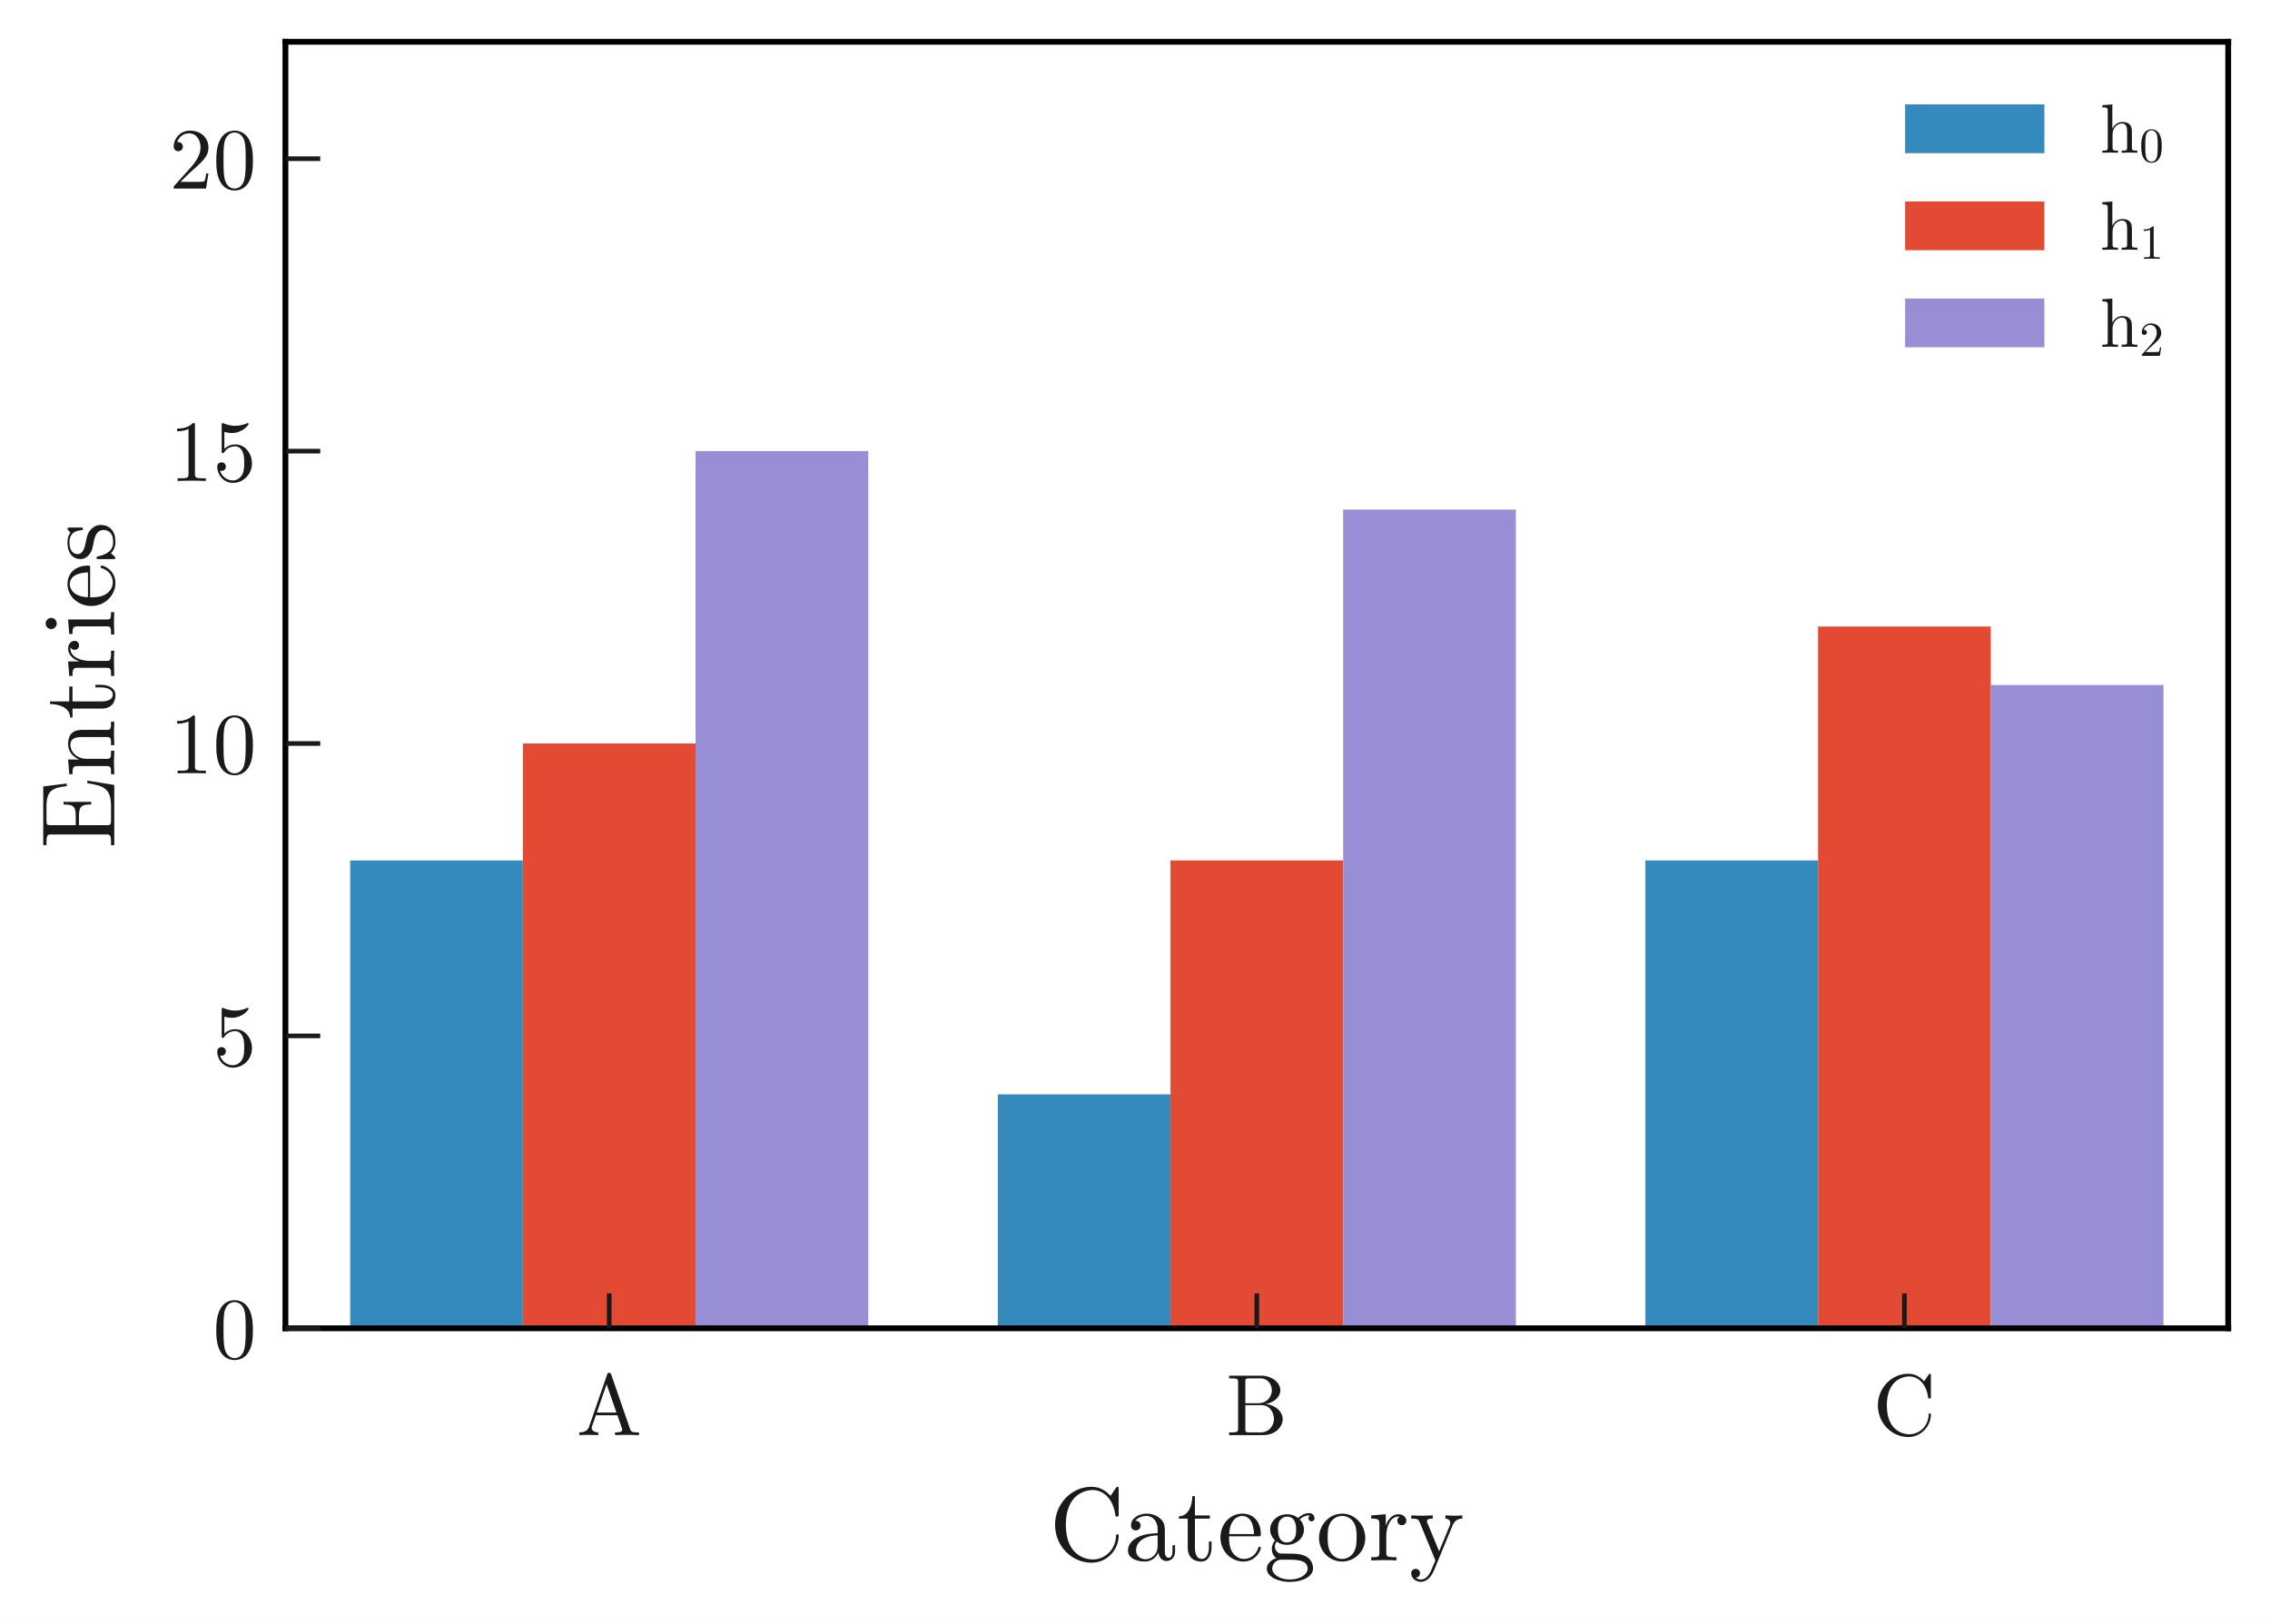
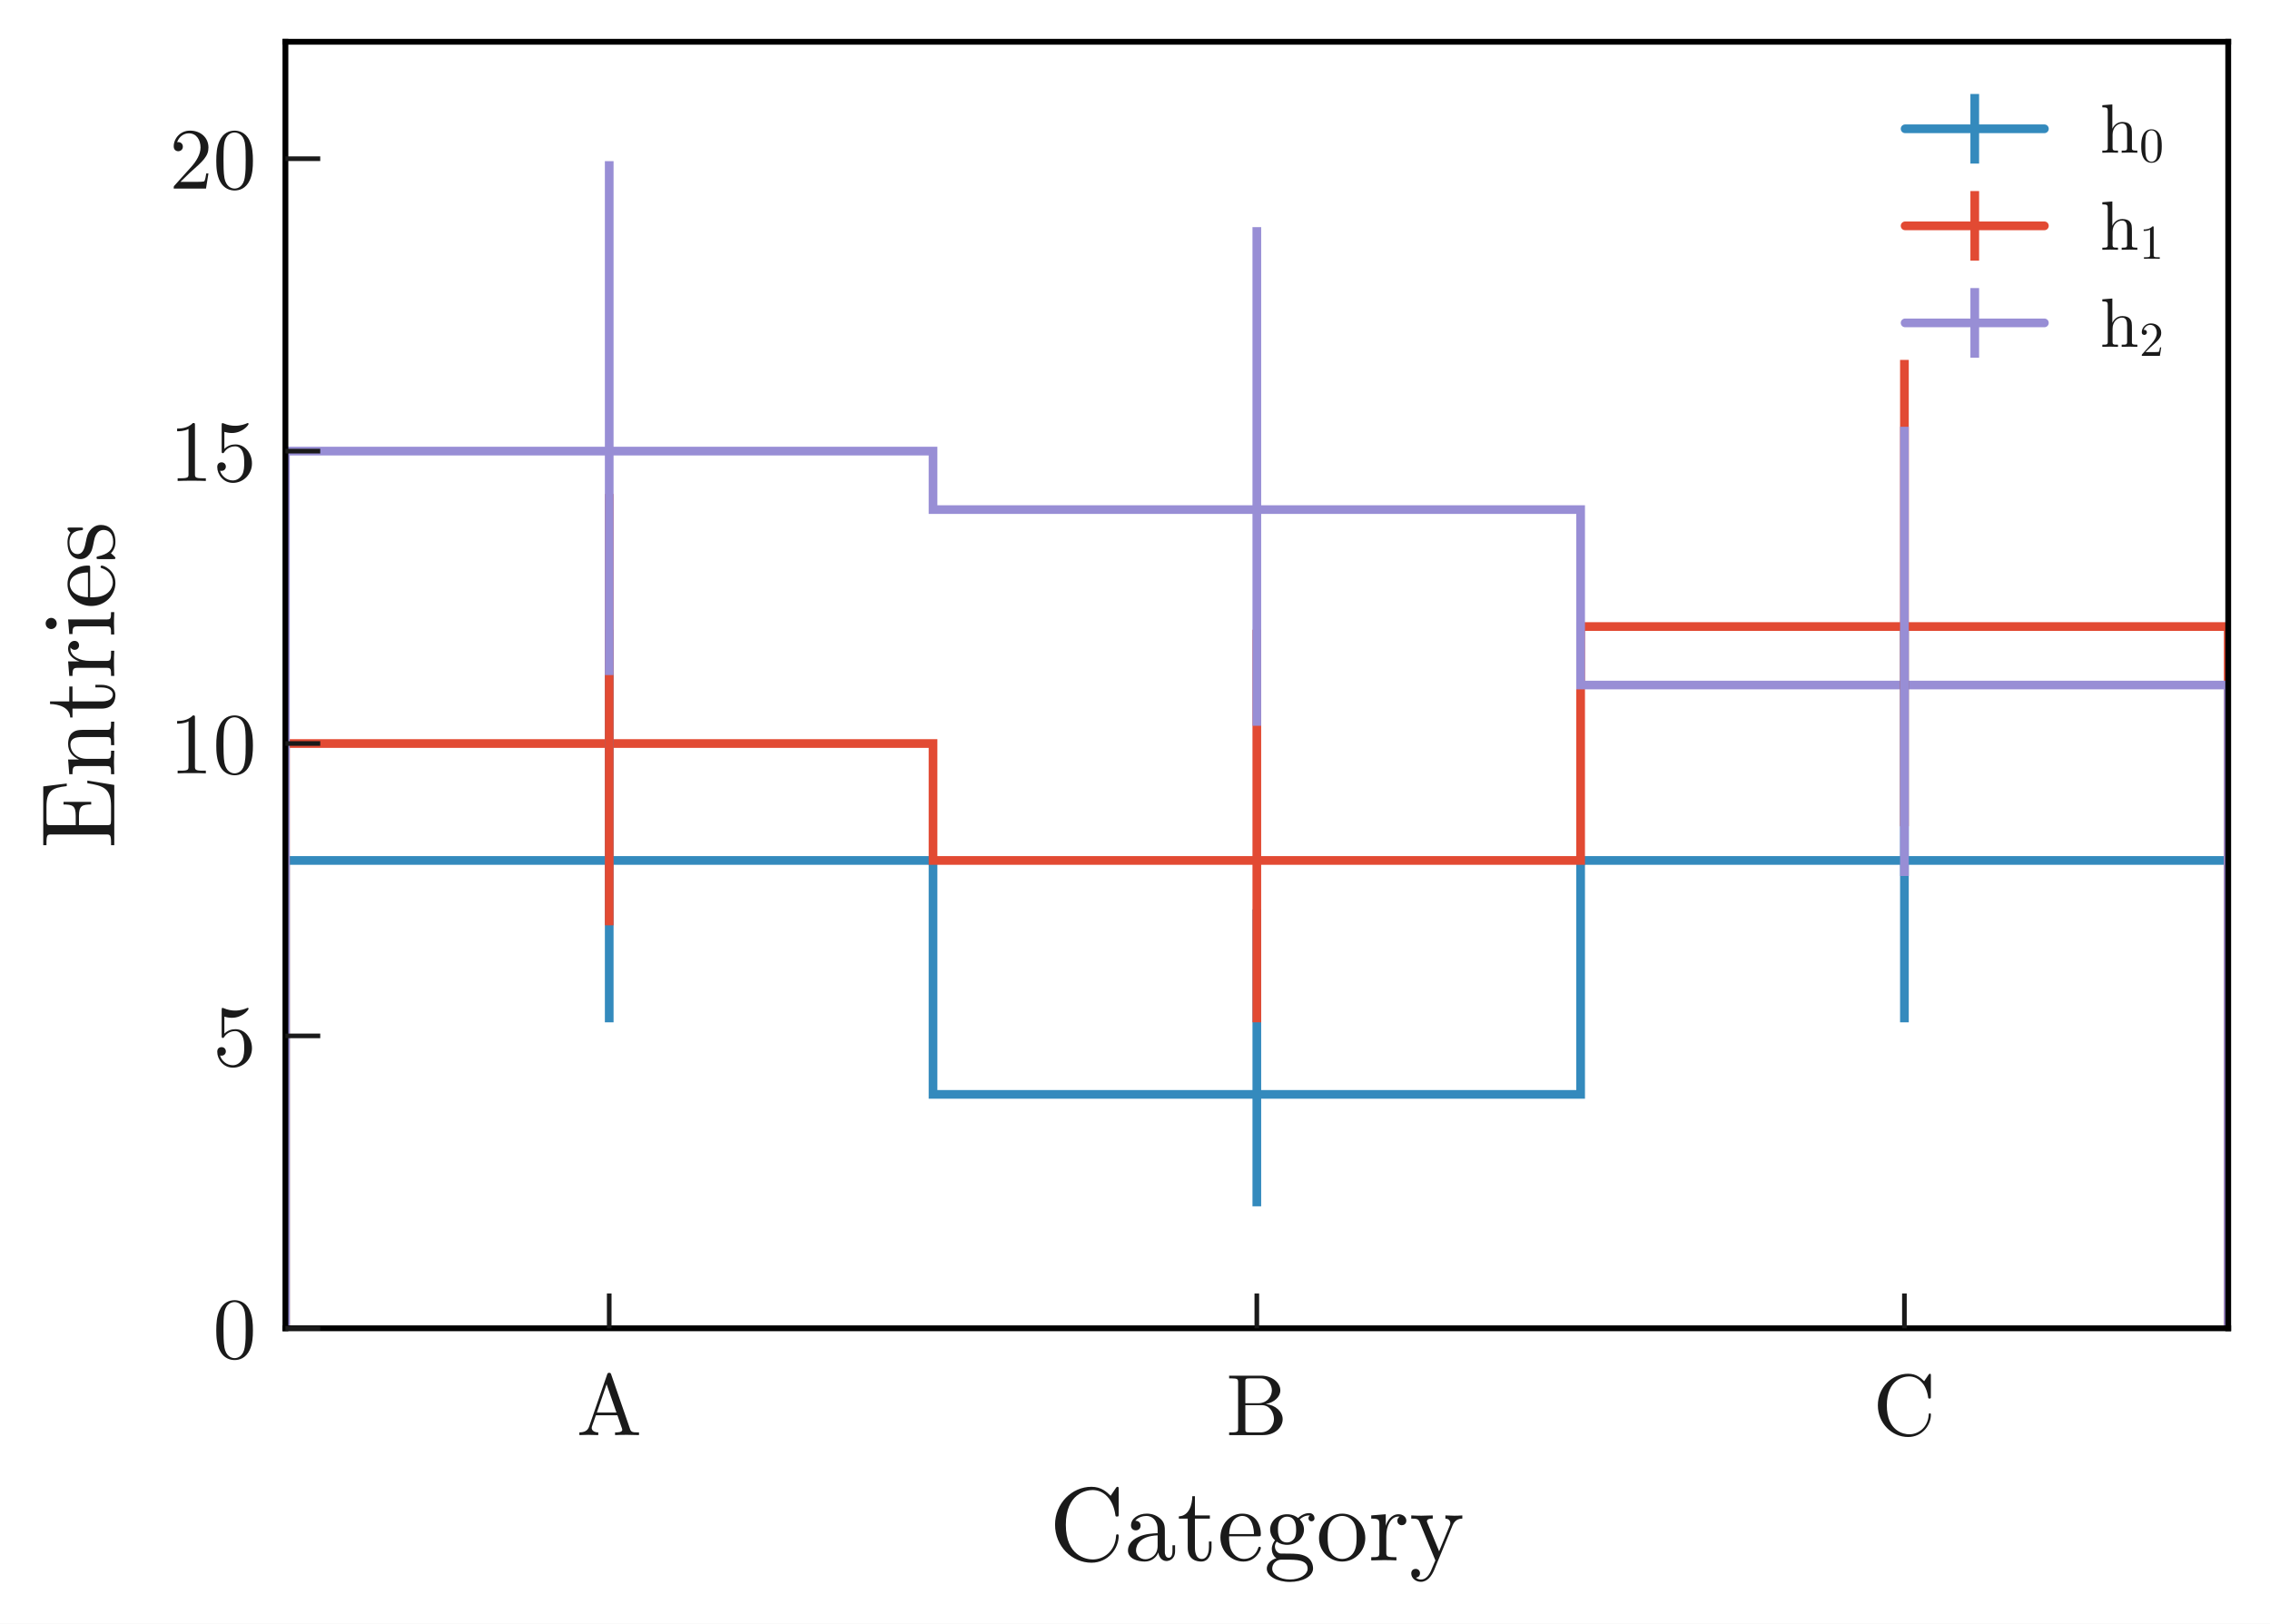
<svg xmlns="http://www.w3.org/2000/svg" xmlns:xlink="http://www.w3.org/1999/xlink" width="391.186pt" height="279.879pt" viewBox="0 0 391.186 279.879" version="1.1">
  <defs>
    <style type="text/css">*{stroke-linejoin: round; stroke-linecap: butt}</style>
  </defs>
  <g id="figure_1">
    <g id="patch_1">
      <path d="M 0 279.879  L 391.186 279.879  L 391.186 0  L 0 0  z " style="fill: #ffffff" />
    </g>
    <g id="axes_1">
      <g id="patch_2">
        <path d="M 49.186 228.96  L 383.986 228.96  L 383.986 7.2  L 49.186 7.2  z " style="fill: #ffffff" />
      </g>
      <g id="patch_3">
-         <path d="M 60.346 228.96  L 90.106 228.96  L 90.106 148.32  L 60.346 148.32  z " clip-path="url(#pe55f541f38)" style="fill: #348abd" />
+         <path d="M 49.186 228.96  L 49.186 148.32  L 160.786 148.32  L 160.786 188.64  L 272.386 188.64  L 272.386 148.32  L 383.986 148.32  L 383.986 228.96  " clip-path="url(#pe55f541f38)" style="fill: none; stroke: #348abd; stroke-width: 1.5; stroke-linejoin: miter" />
      </g>
      <g id="patch_4">
-         <path d="M 171.946 228.96  L 201.706 228.96  L 201.706 188.64  L 171.946 188.64  z " clip-path="url(#pe55f541f38)" style="fill: #348abd" />
+         <path d="M 49.186 228.96  L 49.186 128.16  L 160.786 128.16  L 160.786 148.32  L 272.386 148.32  L 272.386 108  L 383.986 108  L 383.986 228.96  " clip-path="url(#pe55f541f38)" style="fill: none; stroke: #e24a33; stroke-width: 1.5; stroke-linejoin: miter" />
      </g>
      <g id="patch_5">
-         <path d="M 283.546 228.96  L 313.306 228.96  L 313.306 148.32  L 283.546 148.32  z " clip-path="url(#pe55f541f38)" style="fill: #348abd" />
-       </g>
+         <path d="M 49.186 228.96  L 49.186 77.76  L 160.786 77.76  L 160.786 87.84  L 272.386 87.84  L 272.386 118.08  L 383.986 118.08  L 383.986 228.96  " clip-path="url(#pe55f541f38)" style="fill: none; stroke: #988ed5; stroke-width: 1.5; stroke-linejoin: miter" />
+       </g>
+       <g id="LineCollection_1">
+         <path d="M 104.986 176.225  L 104.986 108.553  " clip-path="url(#pe55f541f38)" style="fill: none; stroke: #348abd; stroke-width: 1.5" />
+         <path d="M 216.586 207.937  L 216.586 156.759  " clip-path="url(#pe55f541f38)" style="fill: none; stroke: #348abd; stroke-width: 1.5" />
+         <path d="M 328.186 176.225  L 328.186 108.553  " clip-path="url(#pe55f541f38)" style="fill: none; stroke: #348abd; stroke-width: 1.5" />
+       </g>
+       <g id="LineCollection_2" />
+       <g id="LineCollection_3">
+         <path d="M 104.986 159.496  L 104.986 85.149  " clip-path="url(#pe55f541f38)" style="fill: none; stroke: #e24a33; stroke-width: 1.5" />
+         <path d="M 216.586 176.225  L 216.586 108.553  " clip-path="url(#pe55f541f38)" style="fill: none; stroke: #e24a33; stroke-width: 1.5" />
+         <path d="M 328.186 142.426  L 328.186 62.037  " clip-path="url(#pe55f541f38)" style="fill: none; stroke: #e24a33; stroke-width: 1.5" />
+       </g>
+       <g id="LineCollection_4" />
+       <g id="LineCollection_5">
+         <path d="M 104.986 116.36  L 104.986 27.776  " clip-path="url(#pe55f541f38)" style="fill: none; stroke: #988ed5; stroke-width: 1.5" />
+         <path d="M 216.586 125.101  L 216.586 39.15  " clip-path="url(#pe55f541f38)" style="fill: none; stroke: #988ed5; stroke-width: 1.5" />
+         <path d="M 328.186 150.997  L 328.186 73.561  " clip-path="url(#pe55f541f38)" style="fill: none; stroke: #988ed5; stroke-width: 1.5" />
+       </g>
+       <g id="LineCollection_6" />
+       <g id="line2d_1" />
+       <g id="line2d_2" />
+       <g id="line2d_3" />
+       <g id="line2d_4" />
+       <g id="line2d_5" />
+       <g id="line2d_6" />
      <g id="patch_6">
-         <path d="M 90.106 228.96  L 119.866 228.96  L 119.866 128.16  L 90.106 128.16  z " clip-path="url(#pe55f541f38)" style="fill: #e24a33" />
+         <path d="M 49.186 228.96  L 49.186 7.2  " style="fill: none; stroke: #000000; stroke-linejoin: miter; stroke-linecap: square" />
      </g>
      <g id="patch_7">
-         <path d="M 201.706 228.96  L 231.466 228.96  L 231.466 148.32  L 201.706 148.32  z " clip-path="url(#pe55f541f38)" style="fill: #e24a33" />
+         <path d="M 383.986 228.96  L 383.986 7.2  " style="fill: none; stroke: #000000; stroke-linejoin: miter; stroke-linecap: square" />
      </g>
      <g id="patch_8">
-         <path d="M 313.306 228.96  L 343.066 228.96  L 343.066 108  L 313.306 108  z " clip-path="url(#pe55f541f38)" style="fill: #e24a33" />
+         <path d="M 49.186 228.96  L 383.986 228.96  " style="fill: none; stroke: #000000; stroke-linejoin: miter; stroke-linecap: square" />
      </g>
      <g id="patch_9">
-         <path d="M 119.866 228.96  L 149.626 228.96  L 149.626 77.76  L 119.866 77.76  z " clip-path="url(#pe55f541f38)" style="fill: #988ed5" />
-       </g>
-       <g id="patch_10">
-         <path d="M 231.466 228.96  L 261.226 228.96  L 261.226 87.84  L 231.466 87.84  z " clip-path="url(#pe55f541f38)" style="fill: #988ed5" />
-       </g>
-       <g id="patch_11">
-         <path d="M 343.066 228.96  L 372.826 228.96  L 372.826 118.08  L 343.066 118.08  z " clip-path="url(#pe55f541f38)" style="fill: #988ed5" />
-       </g>
-       <g id="patch_12">
-         <path d="M 49.186 228.96  L 49.186 7.2  " style="fill: none; stroke: #000000; stroke-linejoin: miter; stroke-linecap: square" />
-       </g>
-       <g id="patch_13">
-         <path d="M 383.986 228.96  L 383.986 7.2  " style="fill: none; stroke: #000000; stroke-linejoin: miter; stroke-linecap: square" />
-       </g>
-       <g id="patch_14">
-         <path d="M 49.186 228.96  L 383.986 228.96  " style="fill: none; stroke: #000000; stroke-linejoin: miter; stroke-linecap: square" />
-       </g>
-       <g id="patch_15">
        <path d="M 49.186 7.2  L 383.986 7.2  " style="fill: none; stroke: #000000; stroke-linejoin: miter; stroke-linecap: square" />
      </g>
      <g id="matplotlib.axis_1">
        <g id="xtick_1">
-           <g id="line2d_1">
+           <g id="line2d_7">
            <defs>
              <path id="m8dec1b3d1d" d="M 0 0  L 0 -6  " style="stroke: #1a1a1a; stroke-width: 0.8" />
            </defs>
            <g>
              <use xlink:href="#m8dec1b3d1d" x="104.986" y="228.96" style="fill: #1a1a1a; stroke: #1a1a1a; stroke-width: 0.8" />
            </g>
          </g>
          <g id="text_1">
            <g style="fill: #1a1a1a" transform="translate(99.36125 247.3709) scale(0.15 -0.15)">
              <defs>
                <path id="LatinModernMath-Regular-41" d="M 4589 0  L 4589 198  L 4474 198  C 4090 198 4000 243 3930 454  L 2547 4454  C 2515 4538 2502 4582 2400 4582  C 2298 4582 2278 4544 2246 4454  L 922 627  C 806 301 550 205 205 198  L 205 0  L 858 19  L 1594 0  L 1594 198  C 1274 198 1114 358 1114 525  C 1114 544 1120 608 1126 621  L 1421 1459  L 3002 1459  L 3341 480  C 3347 454 3360 416 3360 390  C 3360 198 3002 198 2829 198  L 2829 0  C 3059 19 3507 19 3750 19  L 4589 0  z M 2931 1658  L 1491 1658  L 2208 3738  L 2931 1658  z " transform="scale(0.015625)" />
              </defs>
              <use xlink:href="#LatinModernMath-Regular-41" />
            </g>
          </g>
        </g>
        <g id="xtick_2">
-           <g id="line2d_2">
+           <g id="line2d_8">
            <g>
              <use xlink:href="#m8dec1b3d1d" x="216.586" y="228.96" style="fill: #1a1a1a; stroke: #1a1a1a; stroke-width: 0.8" />
            </g>
          </g>
          <g id="text_2">
            <g style="fill: #1a1a1a" transform="translate(211.2765 247.3709) scale(0.15 -0.15)">
              <defs>
                <path id="LatinModernMath-Regular-42" d="M 4166 1171  C 4166 1728 3642 2208 2931 2285  C 3552 2406 3994 2816 3994 3290  C 3994 3846 3405 4371 2573 4371  L 230 4371  L 230 4173  L 384 4173  C 877 4173 890 4102 890 3872  L 890 499  C 890 269 877 198 384 198  L 230 198  L 230 0  L 2739 0  C 3590 0 4166 570 4166 1171  z M 3373 3290  C 3373 2880 3059 2342 2349 2342  L 1421 2342  L 1421 3917  C 1421 4128 1434 4173 1734 4173  L 2528 4173  C 3149 4173 3373 3629 3373 3290  z M 3526 1178  C 3526 723 3194 198 2534 198  L 1734 198  C 1434 198 1421 243 1421 454  L 1421 2202  L 2624 2202  C 3258 2202 3526 1606 3526 1178  z " transform="scale(0.015625)" />
              </defs>
              <use xlink:href="#LatinModernMath-Regular-42" />
            </g>
          </g>
        </g>
        <g id="xtick_3">
-           <g id="line2d_3">
+           <g id="line2d_9">
            <g>
              <use xlink:href="#m8dec1b3d1d" x="328.186" y="228.96" style="fill: #1a1a1a; stroke: #1a1a1a; stroke-width: 0.8" />
            </g>
          </g>
          <g id="text_3">
            <g style="fill: #1a1a1a" transform="translate(322.771 247.3709) scale(0.15 -0.15)">
              <defs>
                <path id="LatinModernMath-Regular-43" d="M 4256 1491  C 4256 1555 4256 1600 4173 1600  C 4102 1600 4102 1562 4096 1498  C 4045 582 3360 58 2662 58  C 2272 58 1018 275 1018 2182  C 1018 4096 2266 4314 2656 4314  C 3354 4314 3923 3731 4051 2797  C 4064 2707 4064 2688 4154 2688  C 4256 2688 4256 2707 4256 2842  L 4256 4358  C 4256 4467 4256 4512 4186 4512  C 4160 4512 4134 4512 4083 4435  L 3763 3962  C 3526 4192 3200 4512 2586 4512  C 1389 4512 358 3494 358 2189  C 358 864 1395 -141 2586 -141  C 3629 -141 4256 749 4256 1491  z " transform="scale(0.015625)" />
              </defs>
              <use xlink:href="#LatinModernMath-Regular-43" />
            </g>
          </g>
        </g>
        <g id="text_4">
          <g style="fill: #1a1a1a" transform="translate(180.8098 268.9719) scale(0.18 -0.18)">
            <defs>
              <path id="LatinModernMath-Regular-61" d="M 3091 570  L 3091 928  L 2931 928  L 2931 570  C 2931 198 2771 160 2701 160  C 2490 160 2464 448 2464 480  L 2464 1760  C 2464 2029 2464 2278 2234 2515  C 1984 2765 1664 2867 1357 2867  C 832 2867 390 2566 390 2144  C 390 1952 518 1843 685 1843  C 864 1843 979 1971 979 2138  C 979 2214 947 2426 653 2432  C 826 2656 1139 2726 1344 2726  C 1658 2726 2022 2477 2022 1907  L 2022 1670  C 1696 1651 1248 1632 845 1440  C 365 1222 205 890 205 608  C 205 90 826 -70 1229 -70  C 1651 -70 1946 186 2067 486  C 2093 230 2266 -38 2566 -38  C 2701 -38 3091 51 3091 570  z M 2022 896  C 2022 288 1562 70 1274 70  C 960 70 698 294 698 614  C 698 966 966 1498 2022 1536  L 2022 896  z " transform="scale(0.015625)" />
              <path id="LatinModernMath-Regular-74" d="M 2125 794  L 2125 1158  L 1965 1158  L 1965 806  C 1965 333 1773 90 1536 90  C 1107 90 1107 672 1107 781  L 1107 2560  L 2022 2560  L 2022 2758  L 1107 2758  L 1107 3936  L 947 3936  C 941 3411 749 2726 122 2701  L 122 2560  L 666 2560  L 666 794  C 666 6 1261 -70 1491 -70  C 1946 -70 2125 384 2125 794  z " transform="scale(0.015625)" />
              <path id="LatinModernMath-Regular-65" d="M 2656 762  C 2656 826 2605 838 2573 838  C 2515 838 2502 800 2490 749  C 2266 90 1690 90 1626 90  C 1306 90 1050 282 902 518  C 710 826 710 1248 710 1478  L 2496 1478  C 2637 1478 2656 1478 2656 1613  C 2656 2246 2310 2867 1510 2867  C 768 2867 179 2208 179 1408  C 179 550 851 -70 1587 -70  C 2368 -70 2656 640 2656 762  z M 2234 1613  L 717 1613  C 755 2566 1293 2726 1510 2726  C 2170 2726 2234 1862 2234 1613  z " transform="scale(0.015625)" />
              <path id="LatinModernMath-Regular-67" d="M 3104 2586  C 3104 2694 3027 2899 2778 2899  C 2650 2899 2368 2861 2099 2598  C 1830 2810 1562 2829 1421 2829  C 826 2829 384 2387 384 1894  C 384 1613 525 1370 685 1235  C 602 1139 486 928 486 704  C 486 506 570 262 768 134  C 384 26 179 -250 179 -506  C 179 -966 813 -1318 1594 -1318  C 2349 -1318 3014 -992 3014 -493  C 3014 -269 2925 58 2598 237  C 2259 416 1888 416 1498 416  C 1338 416 1062 416 1018 422  C 813 448 678 646 678 851  C 678 877 678 1024 787 1152  C 1037 973 1299 954 1421 954  C 2016 954 2458 1395 2458 1888  C 2458 2125 2355 2362 2195 2509  C 2426 2726 2656 2758 2771 2758  C 2771 2758 2816 2758 2835 2752  C 2765 2726 2733 2656 2733 2579  C 2733 2470 2816 2394 2918 2394  C 2982 2394 3104 2438 3104 2586  z M 1978 1894  C 1978 1722 1971 1517 1875 1357  C 1824 1280 1677 1101 1421 1101  C 864 1101 864 1741 864 1888  C 864 2061 870 2266 966 2426  C 1018 2502 1165 2682 1421 2682  C 1978 2682 1978 2042 1978 1894  z M 2682 -506  C 2682 -851 2227 -1171 1600 -1171  C 954 -1171 512 -845 512 -506  C 512 -211 755 26 1037 45  L 1414 45  C 1965 45 2682 45 2682 -506  z " transform="scale(0.015625)" />
              <path id="LatinModernMath-Regular-6f" d="M 3014 1370  C 3014 2189 2374 2867 1600 2867  C 800 2867 179 2170 179 1370  C 179 544 845 -70 1594 -70  C 2368 -70 3014 557 3014 1370  z M 2483 1421  C 2483 1190 2483 845 2342 563  C 2202 275 1920 90 1600 90  C 1325 90 1043 224 870 518  C 710 800 710 1190 710 1421  C 710 1670 710 2016 864 2298  C 1037 2592 1338 2726 1594 2726  C 1875 2726 2150 2586 2317 2310  C 2483 2035 2483 1664 2483 1421  z " transform="scale(0.015625)" />
              <path id="LatinModernMath-Regular-72" d="M 2330 2438  C 2330 2643 2131 2829 1856 2829  C 1389 2829 1158 2400 1069 2125  L 1069 2829  L 179 2758  L 179 2560  C 627 2560 678 2515 678 2202  L 678 486  C 678 198 608 198 179 198  L 179 0  L 909 19  C 1165 19 1466 19 1722 0  L 1722 198  L 1587 198  C 1114 198 1101 269 1101 499  L 1101 1485  C 1101 2118 1370 2688 1856 2688  C 1901 2688 1914 2688 1926 2682  C 1907 2675 1779 2598 1779 2432  C 1779 2253 1914 2157 2054 2157  C 2170 2157 2330 2234 2330 2438  z " transform="scale(0.015625)" />
              <path id="LatinModernMath-Regular-79" d="M 3251 2560  L 3251 2758  C 3104 2746 2918 2739 2771 2739  L 2214 2758  L 2214 2560  C 2413 2554 2515 2445 2515 2285  C 2515 2221 2509 2208 2477 2131  L 1830 557  L 1120 2278  C 1094 2342 1082 2368 1082 2394  C 1082 2560 1318 2560 1440 2560  L 1440 2758  L 742 2739  C 570 2739 314 2746 122 2758  L 122 2560  C 429 2560 550 2560 640 2336  L 1600 0  L 1440 -378  C 1299 -730 1120 -1171 710 -1171  C 678 -1171 531 -1171 410 -1056  C 608 -1030 659 -890 659 -787  C 659 -621 538 -518 390 -518  C 262 -518 122 -602 122 -794  C 122 -1082 390 -1312 710 -1312  C 1114 -1312 1376 -947 1530 -582  L 2656 2150  C 2822 2554 3149 2560 3251 2560  z " transform="scale(0.015625)" />
            </defs>
            <use xlink:href="#LatinModernMath-Regular-43" />
            <use xlink:href="#LatinModernMath-Regular-61" x="72.2" />
            <use xlink:href="#LatinModernMath-Regular-74" x="122.2" />
            <use xlink:href="#LatinModernMath-Regular-65" x="161.1" />
            <use xlink:href="#LatinModernMath-Regular-67" x="205.5" />
            <use xlink:href="#LatinModernMath-Regular-6f" x="255.5" />
            <use xlink:href="#LatinModernMath-Regular-72" x="305.5" />
            <use xlink:href="#LatinModernMath-Regular-79" x="344.7" />
          </g>
        </g>
      </g>
      <g id="matplotlib.axis_2">
        <g id="ytick_1">
-           <g id="line2d_4">
+           <g id="line2d_10">
            <defs>
              <path id="mc947610920" d="M 0 0  L 6 0  " style="stroke: #1a1a1a; stroke-width: 0.8" />
            </defs>
            <g>
              <use xlink:href="#mc947610920" x="49.186" y="228.96" style="fill: #1a1a1a; stroke: #1a1a1a; stroke-width: 0.8" />
            </g>
          </g>
          <g id="text_5">
            <g style="fill: #1a1a1a" transform="translate(36.68625 234.1655) scale(0.15 -0.15)">
              <defs>
                <path id="LatinModernMath-Regular-30" d="M 2944 2048  C 2944 2560 2912 3072 2688 3546  C 2394 4160 1869 4262 1600 4262  C 1216 4262 749 4096 486 3501  C 282 3059 250 2560 250 2048  C 250 1568 275 992 538 506  C 813 -13 1280 -141 1594 -141  C 1939 -141 2426 -6 2707 602  C 2912 1043 2944 1542 2944 2048  z M 2413 2125  C 2413 1645 2413 1210 2342 800  C 2246 192 1882 0 1594 0  C 1344 0 966 160 851 774  C 781 1158 781 1747 781 2125  C 781 2534 781 2957 832 3302  C 954 4064 1434 4122 1594 4122  C 1805 4122 2227 4006 2349 3373  C 2413 3014 2413 2528 2413 2125  z " transform="scale(0.015625)" />
              </defs>
              <use xlink:href="#LatinModernMath-Regular-30" transform="translate(0 0.40625)" />
            </g>
          </g>
        </g>
        <g id="ytick_2">
-           <g id="line2d_5">
+           <g id="line2d_11">
            <g>
              <use xlink:href="#mc947610920" x="49.186" y="178.56" style="fill: #1a1a1a; stroke: #1a1a1a; stroke-width: 0.8" />
            </g>
          </g>
          <g id="text_6">
            <g style="fill: #1a1a1a" transform="translate(36.68625 183.7655) scale(0.15 -0.15)">
              <defs>
                <path id="LatinModernMath-Regular-35" d="M 2874 1286  C 2874 2048 2349 2688 1658 2688  C 1350 2688 1075 2586 845 2362  L 845 3610  C 973 3571 1184 3526 1389 3526  C 2176 3526 2624 4109 2624 4192  C 2624 4230 2605 4262 2560 4262  C 2560 4262 2541 4262 2509 4243  C 2381 4186 2067 4058 1638 4058  C 1382 4058 1088 4102 787 4237  C 736 4256 710 4256 710 4256  C 646 4256 646 4205 646 4102  L 646 2208  C 646 2093 646 2042 736 2042  C 781 2042 794 2061 819 2099  C 890 2202 1126 2547 1645 2547  C 1978 2547 2138 2253 2189 2138  C 2291 1901 2304 1651 2304 1331  C 2304 1107 2304 723 2150 454  C 1997 205 1760 38 1466 38  C 998 38 634 378 525 755  C 544 749 563 742 634 742  C 845 742 954 902 954 1056  C 954 1210 845 1370 634 1370  C 544 1370 320 1325 320 1030  C 320 480 762 -141 1478 -141  C 2221 -141 2874 474 2874 1286  z " transform="scale(0.015625)" />
              </defs>
              <use xlink:href="#LatinModernMath-Regular-35" transform="translate(0 0.40625)" />
            </g>
          </g>
        </g>
        <g id="ytick_3">
-           <g id="line2d_6">
+           <g id="line2d_12">
            <g>
              <use xlink:href="#mc947610920" x="49.186" y="128.16" style="fill: #1a1a1a; stroke: #1a1a1a; stroke-width: 0.8" />
            </g>
          </g>
          <g id="text_7">
            <g style="fill: #1a1a1a" transform="translate(29.18625 133.3655) scale(0.15 -0.15)">
              <defs>
                <path id="LatinModernMath-Regular-31" d="M 2682 0  L 2682 198  L 2477 198  C 1901 198 1882 269 1882 506  L 1882 4096  C 1882 4250 1882 4262 1734 4262  C 1338 3853 774 3853 570 3853  L 570 3654  C 698 3654 1075 3654 1408 3821  L 1408 506  C 1408 275 1389 198 813 198  L 608 198  L 608 0  C 832 19 1389 19 1645 19  C 1901 19 2458 19 2682 0  z " transform="scale(0.015625)" />
              </defs>
              <use xlink:href="#LatinModernMath-Regular-31" transform="translate(0 0.40625)" />
              <use xlink:href="#LatinModernMath-Regular-30" transform="translate(49.99999 0.40625)" />
            </g>
          </g>
        </g>
        <g id="ytick_4">
-           <g id="line2d_7">
+           <g id="line2d_13">
            <g>
              <use xlink:href="#mc947610920" x="49.186" y="77.76" style="fill: #1a1a1a; stroke: #1a1a1a; stroke-width: 0.8" />
            </g>
          </g>
          <g id="text_8">
            <g style="fill: #1a1a1a" transform="translate(29.18625 82.96547) scale(0.15 -0.15)">
              <use xlink:href="#LatinModernMath-Regular-31" transform="translate(0 0.40625)" />
              <use xlink:href="#LatinModernMath-Regular-35" transform="translate(49.99999 0.40625)" />
            </g>
          </g>
        </g>
        <g id="ytick_5">
-           <g id="line2d_8">
+           <g id="line2d_14">
            <g>
              <use xlink:href="#mc947610920" x="49.186" y="27.36" style="fill: #1a1a1a; stroke: #1a1a1a; stroke-width: 0.8" />
            </g>
          </g>
          <g id="text_9">
            <g style="fill: #1a1a1a" transform="translate(29.18625 32.56547) scale(0.15 -0.15)">
              <defs>
                <path id="LatinModernMath-Regular-32" d="M 2874 1114  L 2714 1114  C 2682 922 2637 640 2573 544  C 2528 493 2106 493 1965 493  L 813 493  L 1491 1152  C 2490 2035 2874 2381 2874 3021  C 2874 3750 2298 4262 1517 4262  C 794 4262 320 3674 320 3104  C 320 2746 640 2746 659 2746  C 768 2746 992 2822 992 3085  C 992 3251 877 3418 653 3418  C 602 3418 589 3418 570 3411  C 717 3827 1062 4064 1434 4064  C 2016 4064 2291 3546 2291 3021  C 2291 2509 1971 2003 1619 1606  L 390 237  C 320 166 320 154 320 0  L 2694 0  L 2874 1114  z " transform="scale(0.015625)" />
              </defs>
              <use xlink:href="#LatinModernMath-Regular-32" transform="translate(0 0.40625)" />
              <use xlink:href="#LatinModernMath-Regular-30" transform="translate(49.99999 0.40625)" />
            </g>
          </g>
        </g>
        <g id="text_10">
          <g style="fill: #1a1a1a" transform="translate(19.69312 146.2866) rotate(-90) scale(0.18 -0.18)">
            <defs>
              <path id="LatinModernMath-Regular-45" d="M 4173 1651  L 4013 1651  C 3853 666 3706 198 2605 198  L 1754 198  C 1453 198 1440 243 1440 454  L 1440 2163  L 2016 2163  C 2637 2163 2707 1958 2707 1414  L 2867 1414  L 2867 3110  L 2707 3110  C 2707 2560 2637 2362 2016 2362  L 1440 2362  L 1440 3898  C 1440 4109 1453 4154 1754 4154  L 2579 4154  C 3558 4154 3731 3802 3834 2912  L 3994 2912  L 3814 4352  L 211 4352  L 211 4154  L 365 4154  C 858 4154 870 4083 870 3853  L 870 499  C 870 269 858 198 365 198  L 211 198  L 211 0  L 3904 0  L 4173 1651  z " transform="scale(0.015625)" />
              <path id="LatinModernMath-Regular-6e" d="M 3424 0  L 3424 198  C 3091 198 2931 198 2925 390  L 2925 1613  C 2925 2163 2925 2362 2726 2592  C 2637 2701 2426 2829 2054 2829  C 1587 2829 1286 2554 1107 2157  L 1107 2829  L 205 2758  L 205 2560  C 653 2560 704 2515 704 2202  L 704 486  C 704 198 634 198 205 198  L 205 0  L 928 19  L 1645 0  L 1645 198  C 1216 198 1146 198 1146 486  L 1146 1664  C 1146 2330 1600 2688 2010 2688  C 2413 2688 2483 2342 2483 1978  L 2483 486  C 2483 198 2413 198 1984 198  L 1984 0  L 2707 19  L 3424 0  z " transform="scale(0.015625)" />
              <path id="LatinModernMath-Regular-69" d="M 1581 0  L 1581 198  C 1158 198 1133 230 1133 480  L 1133 2829  L 237 2758  L 237 2560  C 653 2560 710 2522 710 2208  L 710 486  C 710 198 640 198 211 198  L 211 0  L 915 19  C 1139 19 1363 6 1581 0  z M 1229 3866  C 1229 4038 1082 4205 890 4205  C 672 4205 544 4026 544 3866  C 544 3693 691 3526 883 3526  C 1101 3526 1229 3706 1229 3866  z " transform="scale(0.015625)" />
              <path id="LatinModernMath-Regular-73" d="M 2304 819  C 2304 1158 2112 1350 2035 1427  C 1824 1632 1574 1683 1306 1734  C 947 1805 518 1888 518 2259  C 518 2483 685 2746 1235 2746  C 1939 2746 1971 2170 1984 1971  C 1990 1914 2061 1914 2061 1914  C 2144 1914 2144 1946 2144 2067  L 2144 2714  C 2144 2822 2144 2867 2074 2867  C 2042 2867 2029 2867 1946 2790  C 1926 2765 1862 2707 1837 2688  C 1594 2867 1331 2867 1235 2867  C 454 2867 211 2438 211 2080  C 211 1856 314 1677 486 1536  C 691 1370 870 1331 1331 1242  C 1472 1216 1997 1114 1997 653  C 1997 326 1773 70 1274 70  C 736 70 506 435 384 979  C 365 1062 358 1088 294 1088  C 211 1088 211 1043 211 928  L 211 83  C 211 -26 211 -70 282 -70  C 314 -70 320 -64 442 58  C 454 70 454 83 570 205  C 851 -64 1139 -70 1274 -70  C 2010 -70 2304 358 2304 819  z " transform="scale(0.015625)" />
            </defs>
            <use xlink:href="#LatinModernMath-Regular-45" />
            <use xlink:href="#LatinModernMath-Regular-6e" x="68.1" />
            <use xlink:href="#LatinModernMath-Regular-74" x="123.7" />
            <use xlink:href="#LatinModernMath-Regular-72" x="162.6" />
            <use xlink:href="#LatinModernMath-Regular-69" x="201.8" />
            <use xlink:href="#LatinModernMath-Regular-65" x="229.6" />
            <use xlink:href="#LatinModernMath-Regular-73" x="274" />
          </g>
        </g>
      </g>
      <g id="legend_1">
-         <g id="patch_16">
-           <path d="M 328.306 26.4  L 352.306 26.4  L 352.306 18  L 328.306 18  z " style="fill: #348abd" />
-         </g>
+         <g id="LineCollection_7">
+           <path d="M 340.306 28.2  L 340.306 16.2  " style="fill: none; stroke: #348abd; stroke-width: 1.5" />
+         </g>
+         <g id="line2d_15">
+           <path d="M 328.306 22.2  L 352.306 22.2  " style="fill: none; stroke: #348abd; stroke-width: 1.5; stroke-linecap: round" />
+         </g>
+         <g id="line2d_16" />
        <g id="text_11">
          <g style="fill: #1a1a1a" transform="translate(361.9062 26.4) scale(0.12 -0.12)">
            <defs>
              <path id="LatinModernMath-Regular-68" d="M 3424 0  L 3424 198  C 3091 198 2931 198 2925 390  L 2925 1613  C 2925 2163 2925 2362 2726 2592  C 2637 2701 2426 2829 2054 2829  C 1517 2829 1235 2445 1133 2214  L 1126 2214  L 1126 4442  L 205 4371  L 205 4173  C 653 4173 704 4128 704 3814  L 704 486  C 704 198 634 198 205 198  L 205 0  L 928 19  L 1645 0  L 1645 198  C 1216 198 1146 198 1146 486  L 1146 1664  C 1146 2330 1600 2688 2010 2688  C 2413 2688 2483 2342 2483 1978  L 2483 486  C 2483 198 2413 198 1984 198  L 1984 0  L 2707 19  L 3424 0  z " transform="scale(0.015625)" />
            </defs>
            <use xlink:href="#LatinModernMath-Regular-68" transform="translate(0 0.59375)" />
            <use xlink:href="#LatinModernMath-Regular-30" transform="translate(56.35413 -12.33437) scale(0.7)" />
          </g>
        </g>
-         <g id="patch_17">
-           <path d="M 328.306 43.129  L 352.306 43.129  L 352.306 34.729  L 328.306 34.729  z " style="fill: #e24a33" />
-         </g>
+         <g id="LineCollection_8">
+           <path d="M 340.306 44.929  L 340.306 32.929  " style="fill: none; stroke: #e24a33; stroke-width: 1.5" />
+         </g>
+         <g id="line2d_17">
+           <path d="M 328.306 38.929  L 352.306 38.929  " style="fill: none; stroke: #e24a33; stroke-width: 1.5; stroke-linecap: round" />
+         </g>
+         <g id="line2d_18" />
        <g id="text_12">
          <g style="fill: #1a1a1a" transform="translate(361.9062 43.12875) scale(0.12 -0.12)">
            <use xlink:href="#LatinModernMath-Regular-68" transform="translate(0 0.59375)" />
            <use xlink:href="#LatinModernMath-Regular-31" transform="translate(56.35413 -12.33437) scale(0.7)" />
          </g>
        </g>
-         <g id="patch_18">
-           <path d="M 328.306 59.858  L 352.306 59.858  L 352.306 51.458  L 328.306 51.458  z " style="fill: #988ed5" />
-         </g>
+         <g id="LineCollection_9">
+           <path d="M 340.306 61.657  L 340.306 49.657  " style="fill: none; stroke: #988ed5; stroke-width: 1.5" />
+         </g>
+         <g id="line2d_19">
+           <path d="M 328.306 55.657  L 352.306 55.657  " style="fill: none; stroke: #988ed5; stroke-width: 1.5; stroke-linecap: round" />
+         </g>
+         <g id="line2d_20" />
        <g id="text_13">
          <g style="fill: #1a1a1a" transform="translate(361.9062 59.8575) scale(0.12 -0.12)">
            <use xlink:href="#LatinModernMath-Regular-68" transform="translate(0 0.59375)" />
            <use xlink:href="#LatinModernMath-Regular-32" transform="translate(56.35413 -12.33437) scale(0.7)" />
          </g>
        </g>
      </g>
    </g>
  </g>
  <defs>
    <clipPath id="pe55f541f38">
      <rect x="49.186" y="7.2" width="334.8" height="221.76" />
    </clipPath>
  </defs>
</svg>
